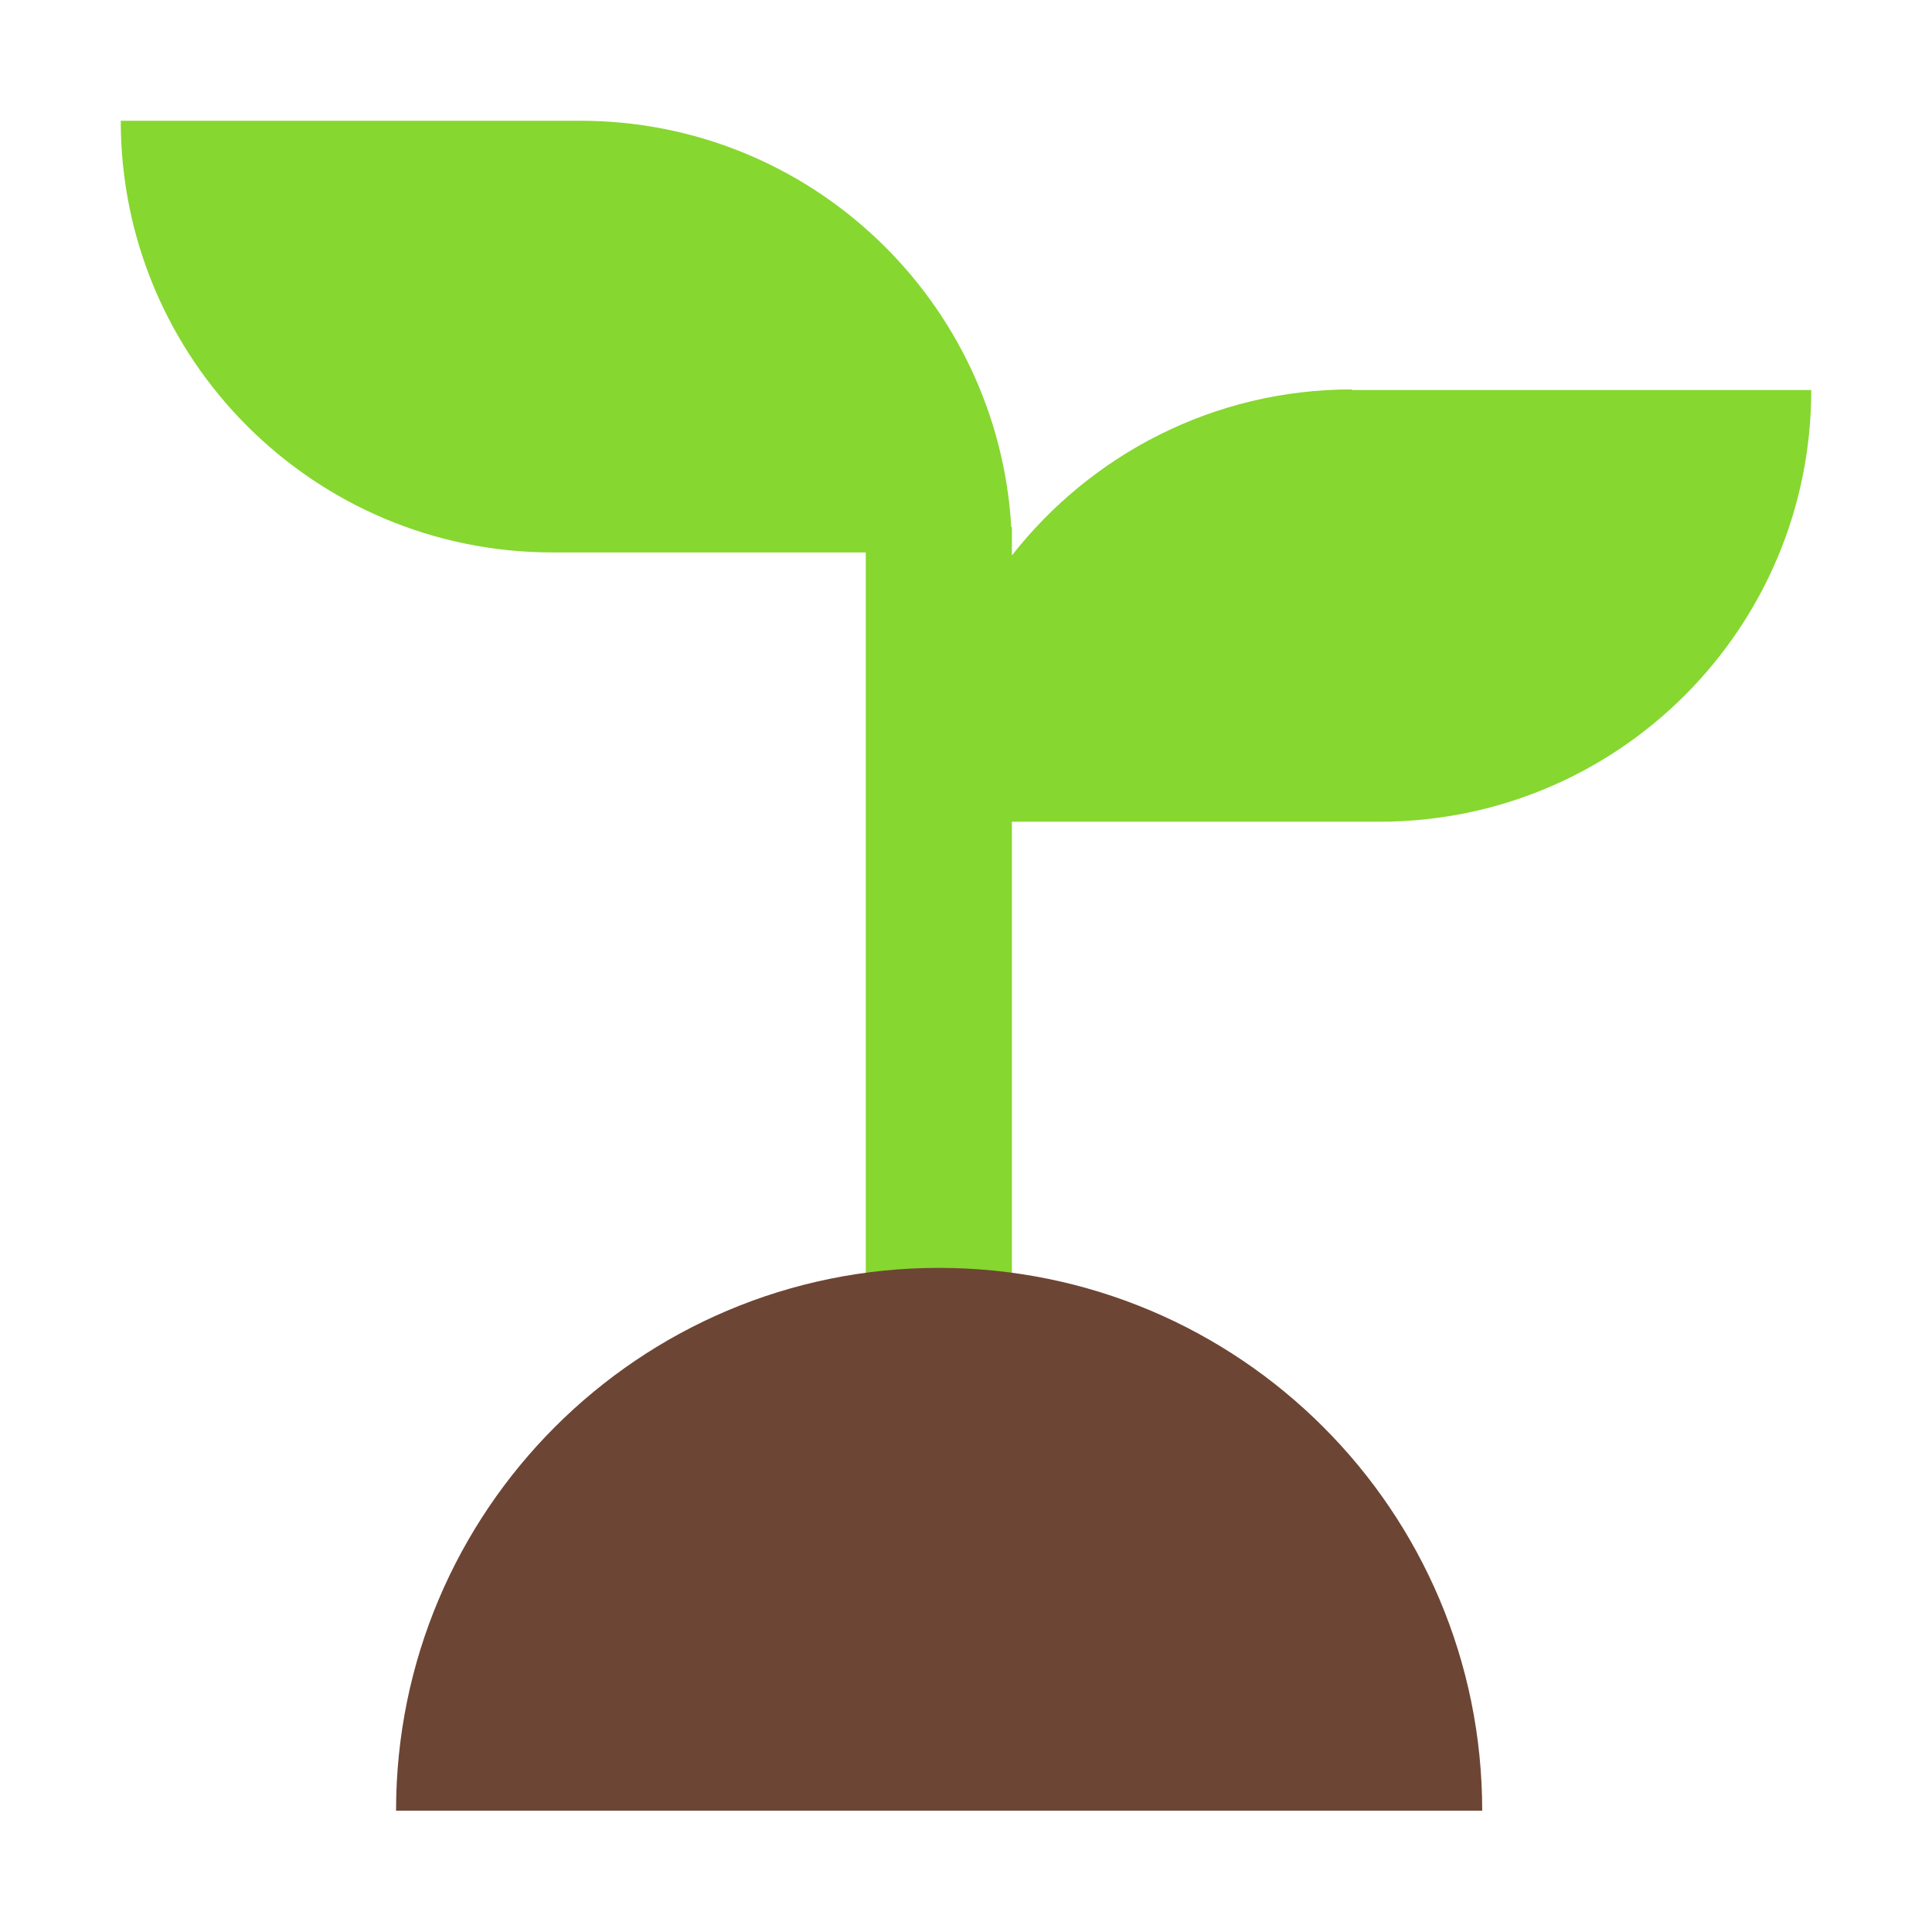
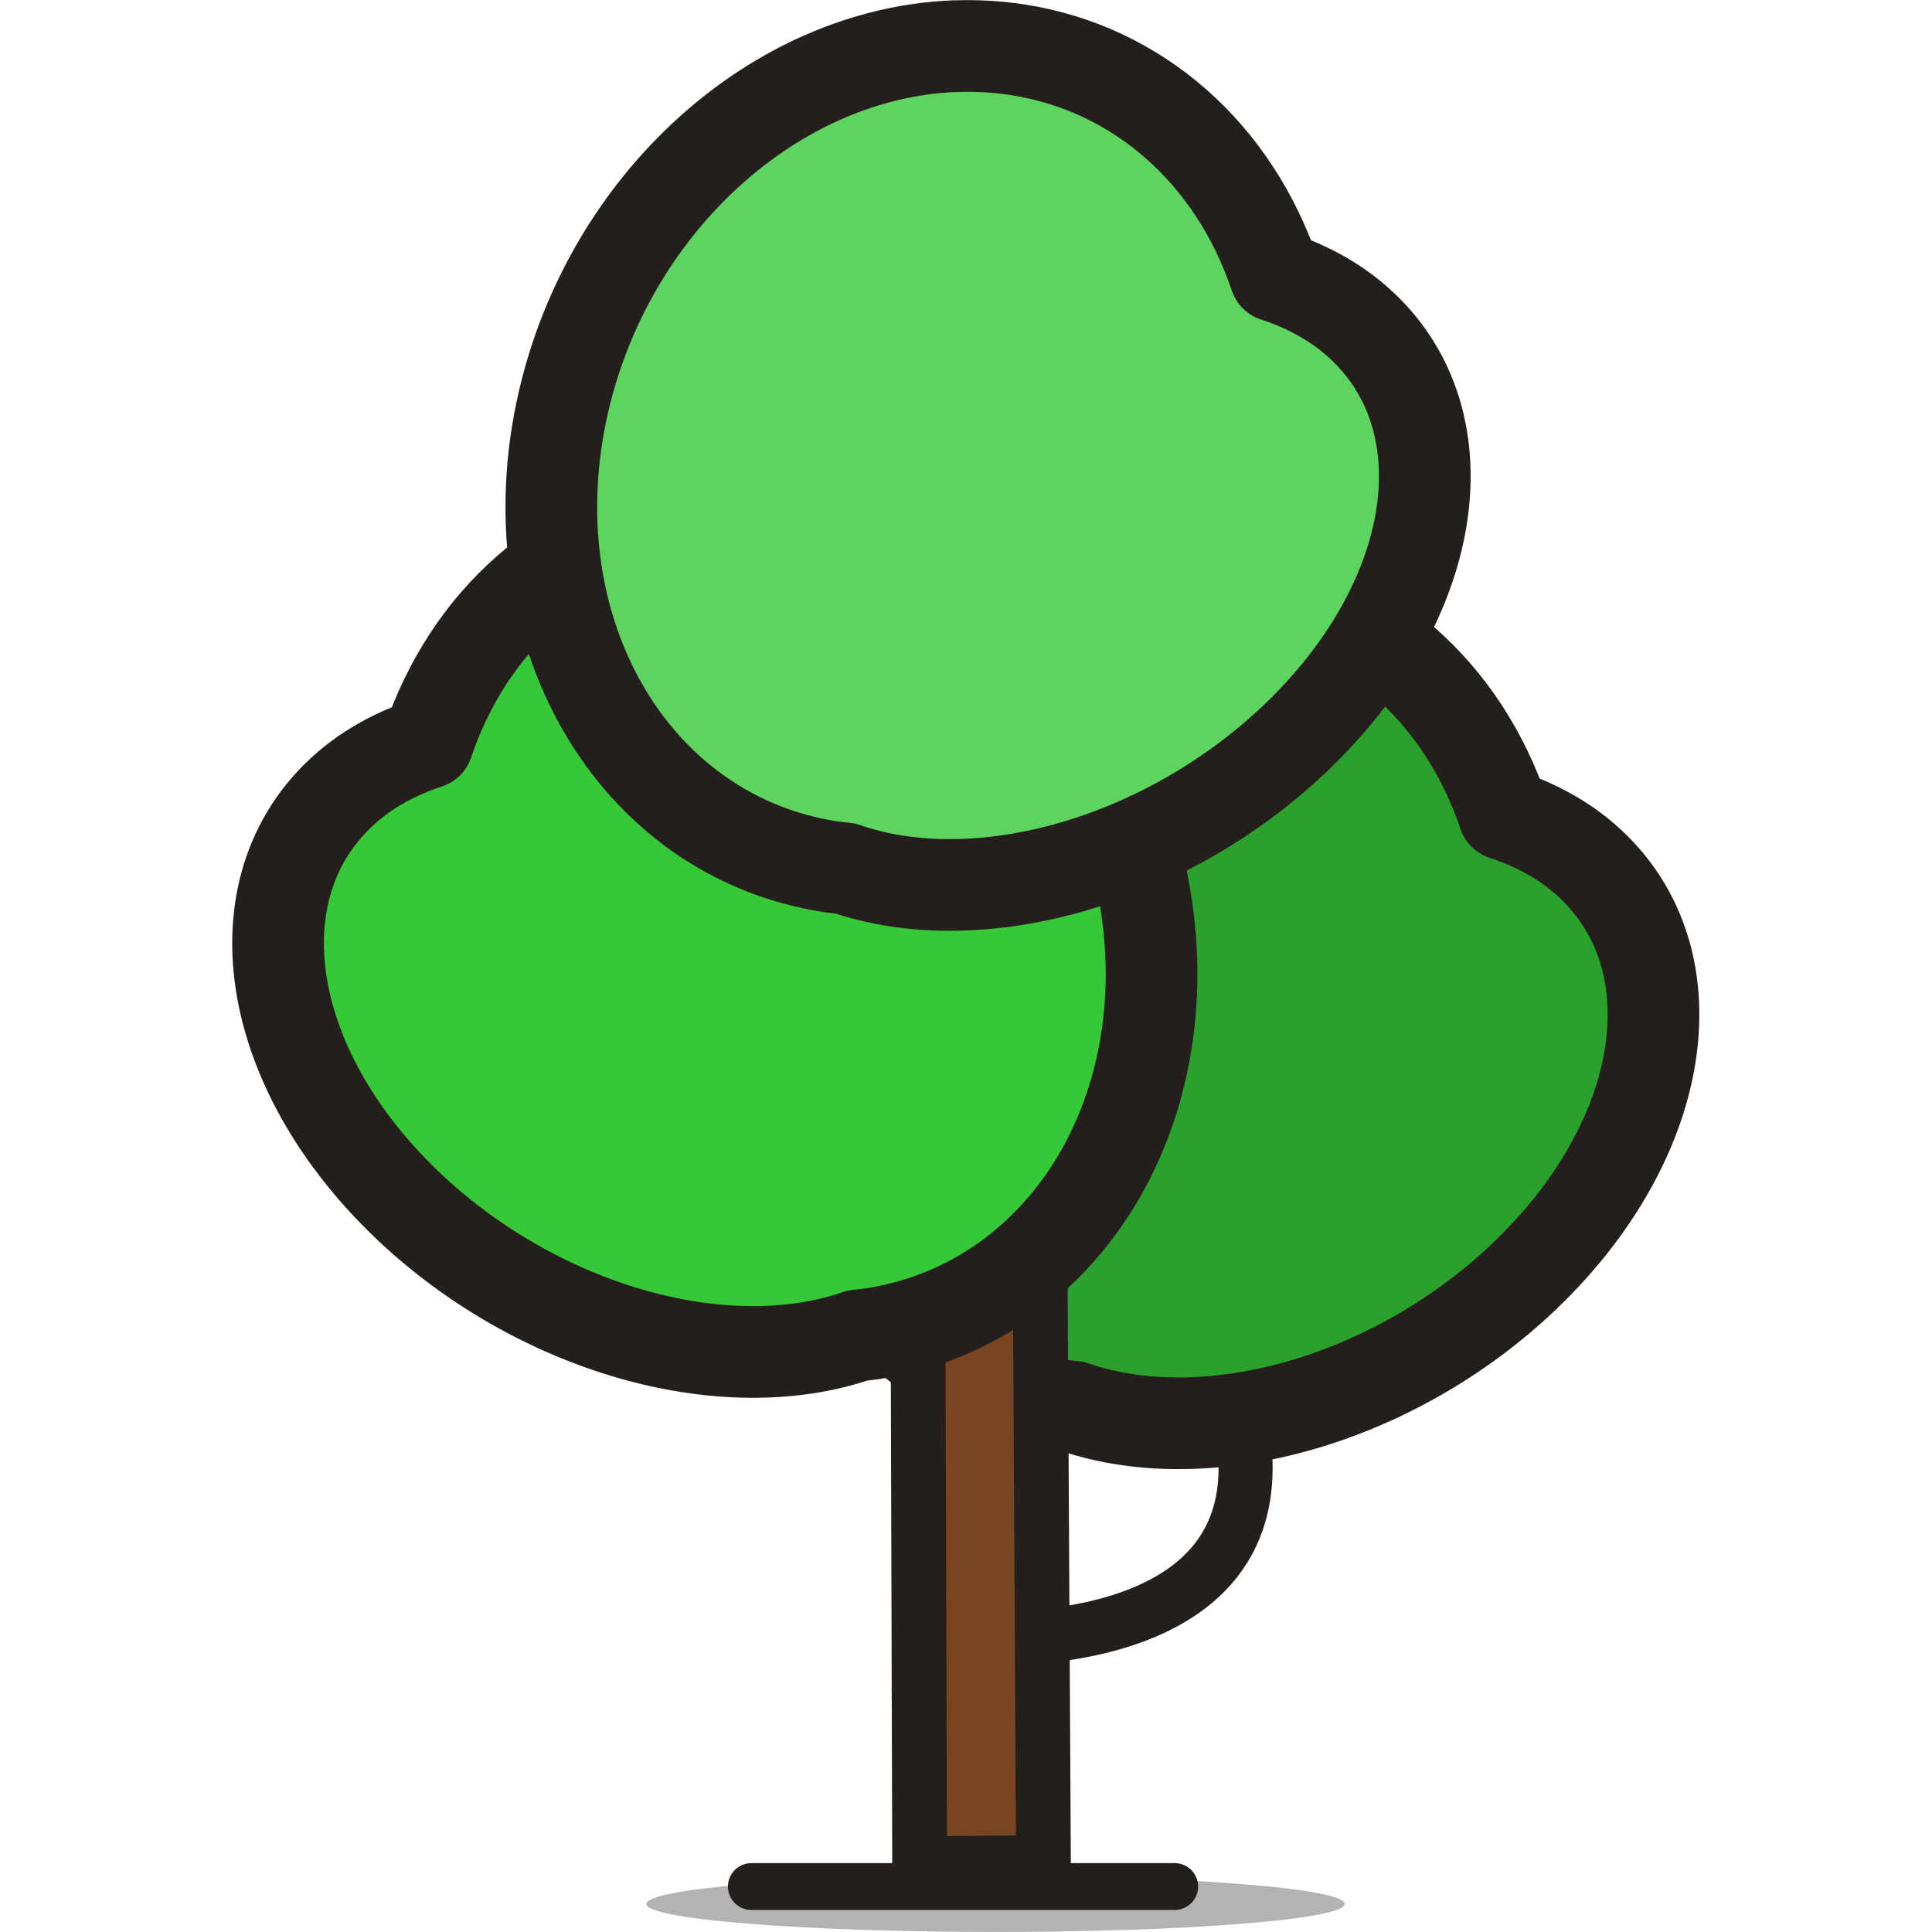
- <svg xmlns="http://www.w3.org/2000/svg" width="32" height="32" viewBox="0 0 32 32" fill="none">
-   <path d="M22.39 6.45C20.1 6.45 18.07 7.53 16.76 9.2V9.15V8.73H16.75C16.53 4.98 13.42 2 9.61 2H2C2 5.95 5.2 9.15 9.15 9.15H14.34V21.61H16.76V13.61H22.85C26.8 13.61 30 10.41 30 6.46H22.39V6.45Z" fill="#86D72F" />
-   <path d="M15.55 21C10.585 21 6.56 25.025 6.56 29.99H24.55C24.55 25.025 20.525 21 15.55 21Z" fill="#6D4534" />
+ <svg xmlns="http://www.w3.org/2000/svg" width="800px" height="800px" viewBox="-2.58 0 21.45 21.45" id="svg8" version="1.1">
+   <defs id="defs2">
+     <clipPath clipPathUnits="userSpaceOnUse" id="clipPath23">
+       <rect height="170.007" id="rect25" style="opacity:1;fill:none;fill-opacity:1;stroke:#000000;stroke-width:1.5;stroke-linecap:round;stroke-linejoin:round;stroke-miterlimit:4;stroke-dasharray:none;stroke-dashoffset:0;stroke-opacity:0.976" transform="rotate(90)" width="263.846" x="6.785" y="110.362" />
+     </clipPath>
+   </defs>
+   <g id="layer1" transform="translate(92.46402,-489.7457)">
+     <rect height="58.184" id="rect8011" ry="1.143" style="opacity:1;fill:none;fill-opacity:1;stroke:none;stroke-width:1.107;stroke-linecap:round;stroke-linejoin:round;stroke-miterlimit:4;stroke-dasharray:none;stroke-dashoffset:0;stroke-opacity:1" width="150.118" x="-377.22" y="-198.905" />
+   </g>
+   <g id="g8681" transform="translate(92.46402,-489.7457)">
+     <rect height="58.184" id="rect8677" ry="1.143" style="opacity:1;fill:none;fill-opacity:1;stroke:none;stroke-width:1.107;stroke-linecap:round;stroke-linejoin:round;stroke-miterlimit:4;stroke-dasharray:none;stroke-dashoffset:0;stroke-opacity:1" width="150.118" x="-377.22" y="-198.905" />
+   </g>
+   <g id="g9233" transform="translate(92.46402,-489.7457)">
+     <rect height="58.184" id="rect9229" ry="1.143" style="opacity:1;fill:none;fill-opacity:1;stroke:none;stroke-width:1.107;stroke-linecap:round;stroke-linejoin:round;stroke-miterlimit:4;stroke-dasharray:none;stroke-dashoffset:0;stroke-opacity:1" width="150.118" x="-377.22" y="-198.905" />
+     <rect height="368.832" id="rect9311" ry="1.143" style="opacity:1;fill:none;fill-opacity:1;stroke:none;stroke-width:1.107;stroke-linecap:round;stroke-linejoin:round;stroke-miterlimit:4;stroke-dasharray:none;stroke-dashoffset:0;stroke-opacity:1" width="313.24" x="-594.39" y="-161.634" />
+     <ellipse cx="-83.991" cy="510.884" id="ellipse8301" rx="3.877" ry="0.311" style="opacity:1;fill:#b3b3b3;fill-opacity:1;stroke:none;stroke-width:0.797;stroke-linecap:round;stroke-linejoin:round;stroke-miterlimit:4;stroke-dasharray:none;stroke-dashoffset:0;stroke-opacity:1" />
+     <path d="m -86.702,510.691 h 4.7" id="path977-8-5-8-4-2" style="opacity:1;fill:none;fill-opacity:1;stroke:#241f1c;stroke-width:0.52;stroke-linecap:round;stroke-linejoin:round;stroke-miterlimit:4;stroke-dasharray:none;stroke-dashoffset:0;stroke-opacity:1" />
+     <path d="m -84.498,507.929 c 0,0 3.766,0.361 3.231,-2.392" id="path972-85-1-7-3-1" style="opacity:1;fill:none;fill-opacity:1;stroke:#241f1c;stroke-width:0.6;stroke-linecap:round;stroke-linejoin:round;stroke-miterlimit:4;stroke-dasharray:none;stroke-dashoffset:0;stroke-opacity:1" />
+     <path d="m -81.904,496.235 a 4.012,4.689 24.684 0 0 -4.347,3.958 4.012,4.689 24.684 0 0 2.969,5.153 4.012,4.689 24.684 0 0 0.158,0.018 3.059,4.354 58.049 0 0 5.007,-1.451 3.059,4.354 58.049 0 0 0.479,-4.78 3.059,4.354 58.049 0 0 -0.709,-0.347 4.012,4.689 24.684 0 0 -2.86,-2.511 4.012,4.689 24.684 0 0 -0.696,-0.039 z" id="path4581-5-9-9" style="opacity:1;fill:#2ca02c;fill-opacity:1;stroke:#241f1c;stroke-width:1.018;stroke-linecap:round;stroke-linejoin:round;stroke-miterlimit:4;stroke-dasharray:none;stroke-dashoffset:0;stroke-opacity:1" />
+     <path d="m -84.834,510.438 -0.041,-14.127 1.338,-1.4e-4 0.078,14.115 z" id="path979-8-6-6-8-0-8-4-4-0-5-1" style="opacity:1;fill:#784421;fill-opacity:1;stroke:#241f1c;stroke-width:0.608;stroke-linecap:round;stroke-linejoin:round;stroke-miterlimit:4;stroke-dasharray:none;stroke-dashoffset:0;stroke-opacity:1" />
+     <path d="m -86.739,495.443 a 4.689,4.012 65.316 0 1 4.347,3.958 4.689,4.012 65.316 0 1 -2.969,5.153 4.689,4.012 65.316 0 1 -0.158,0.018 4.354,3.059 31.951 0 1 -5.007,-1.451 4.354,3.059 31.951 0 1 -0.479,-4.78 4.354,3.059 31.951 0 1 0.709,-0.347 4.689,4.012 65.316 0 1 2.86,-2.511 4.689,4.012 65.316 0 1 0.696,-0.039 z" id="path4581-5-9-9-7" style="opacity:1;fill:#37c837;fill-opacity:1;stroke:#241f1c;stroke-width:1.018;stroke-linecap:round;stroke-linejoin:round;stroke-miterlimit:4;stroke-dasharray:none;stroke-dashoffset:0;stroke-opacity:1" />
+     <path d="m -84.443,490.258 a 4.012,4.689 24.684 0 0 -4.347,3.958 4.012,4.689 24.684 0 0 2.969,5.153 4.012,4.689 24.684 0 0 0.158,0.018 3.059,4.354 58.049 0 0 5.007,-1.451 3.059,4.354 58.049 0 0 0.479,-4.78 3.059,4.354 58.049 0 0 -0.709,-0.347 4.012,4.689 24.684 0 0 -2.86,-2.511 4.012,4.689 24.684 0 0 -0.696,-0.039 z" id="path8883" style="opacity:1;fill:#5fd35f;fill-opacity:1;stroke:#241f1c;stroke-width:1.018;stroke-linecap:round;stroke-linejoin:round;stroke-miterlimit:4;stroke-dasharray:none;stroke-dashoffset:0;stroke-opacity:1" />
+   </g>
</svg>
